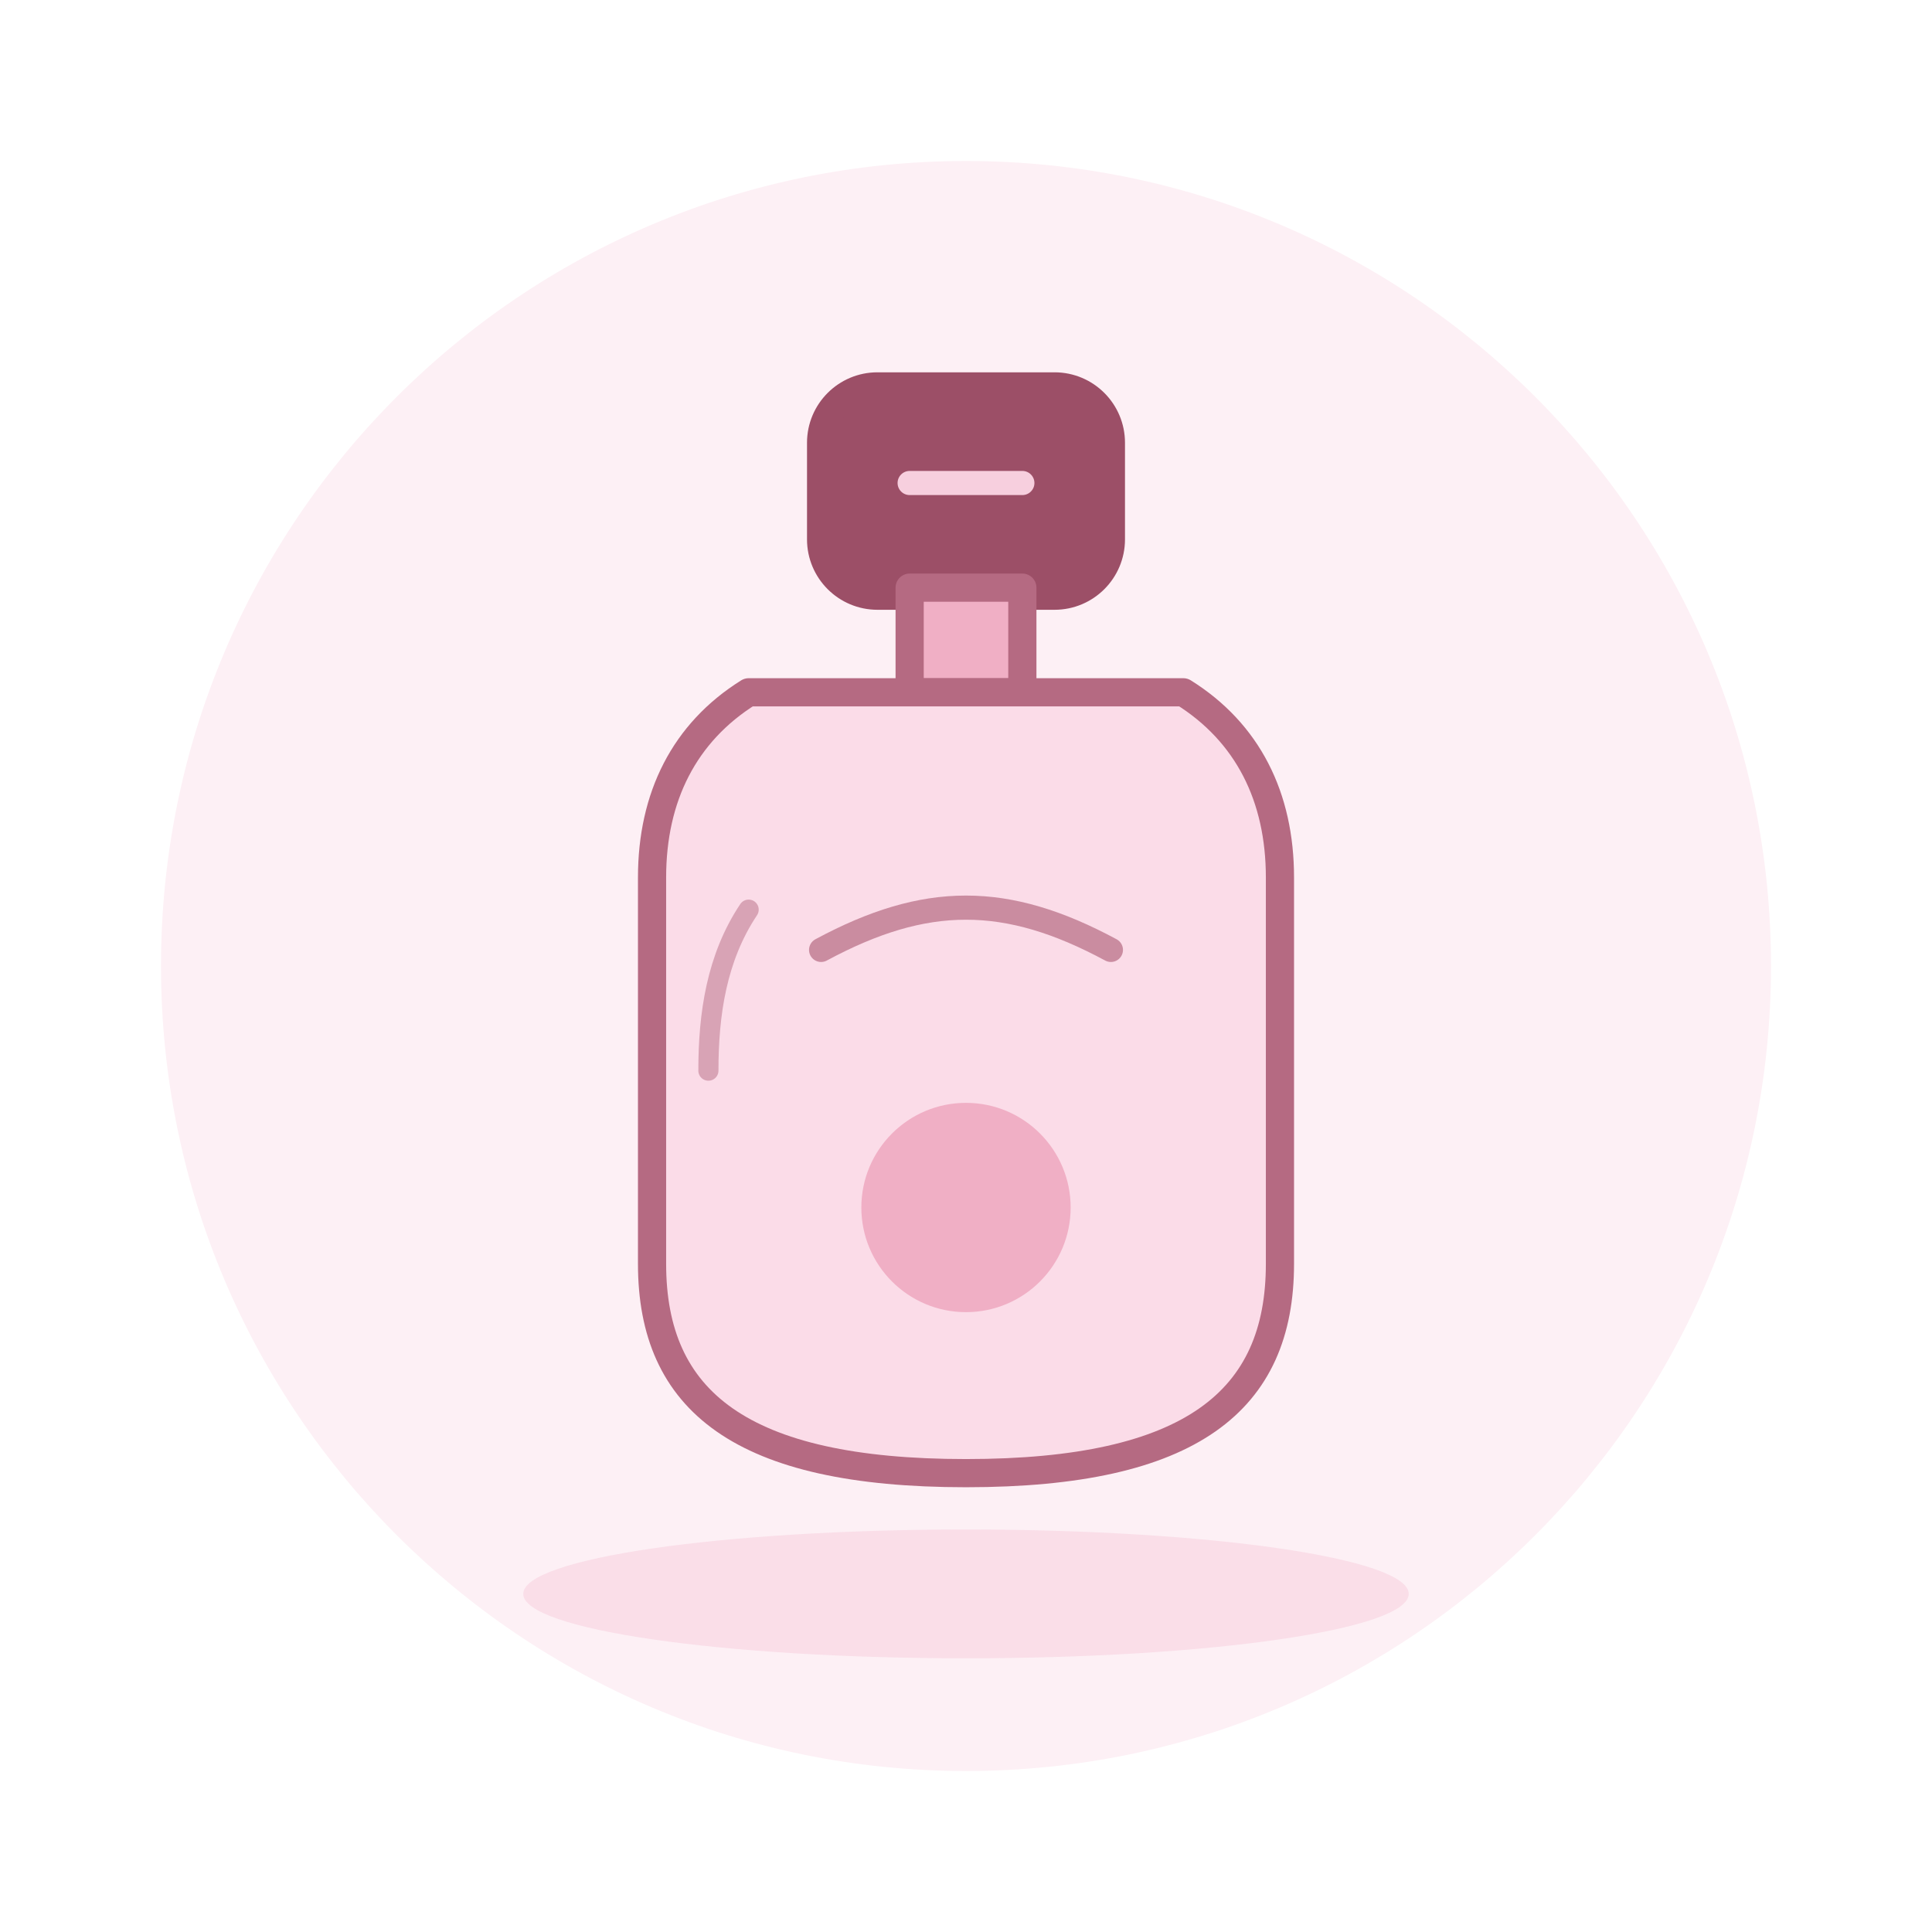
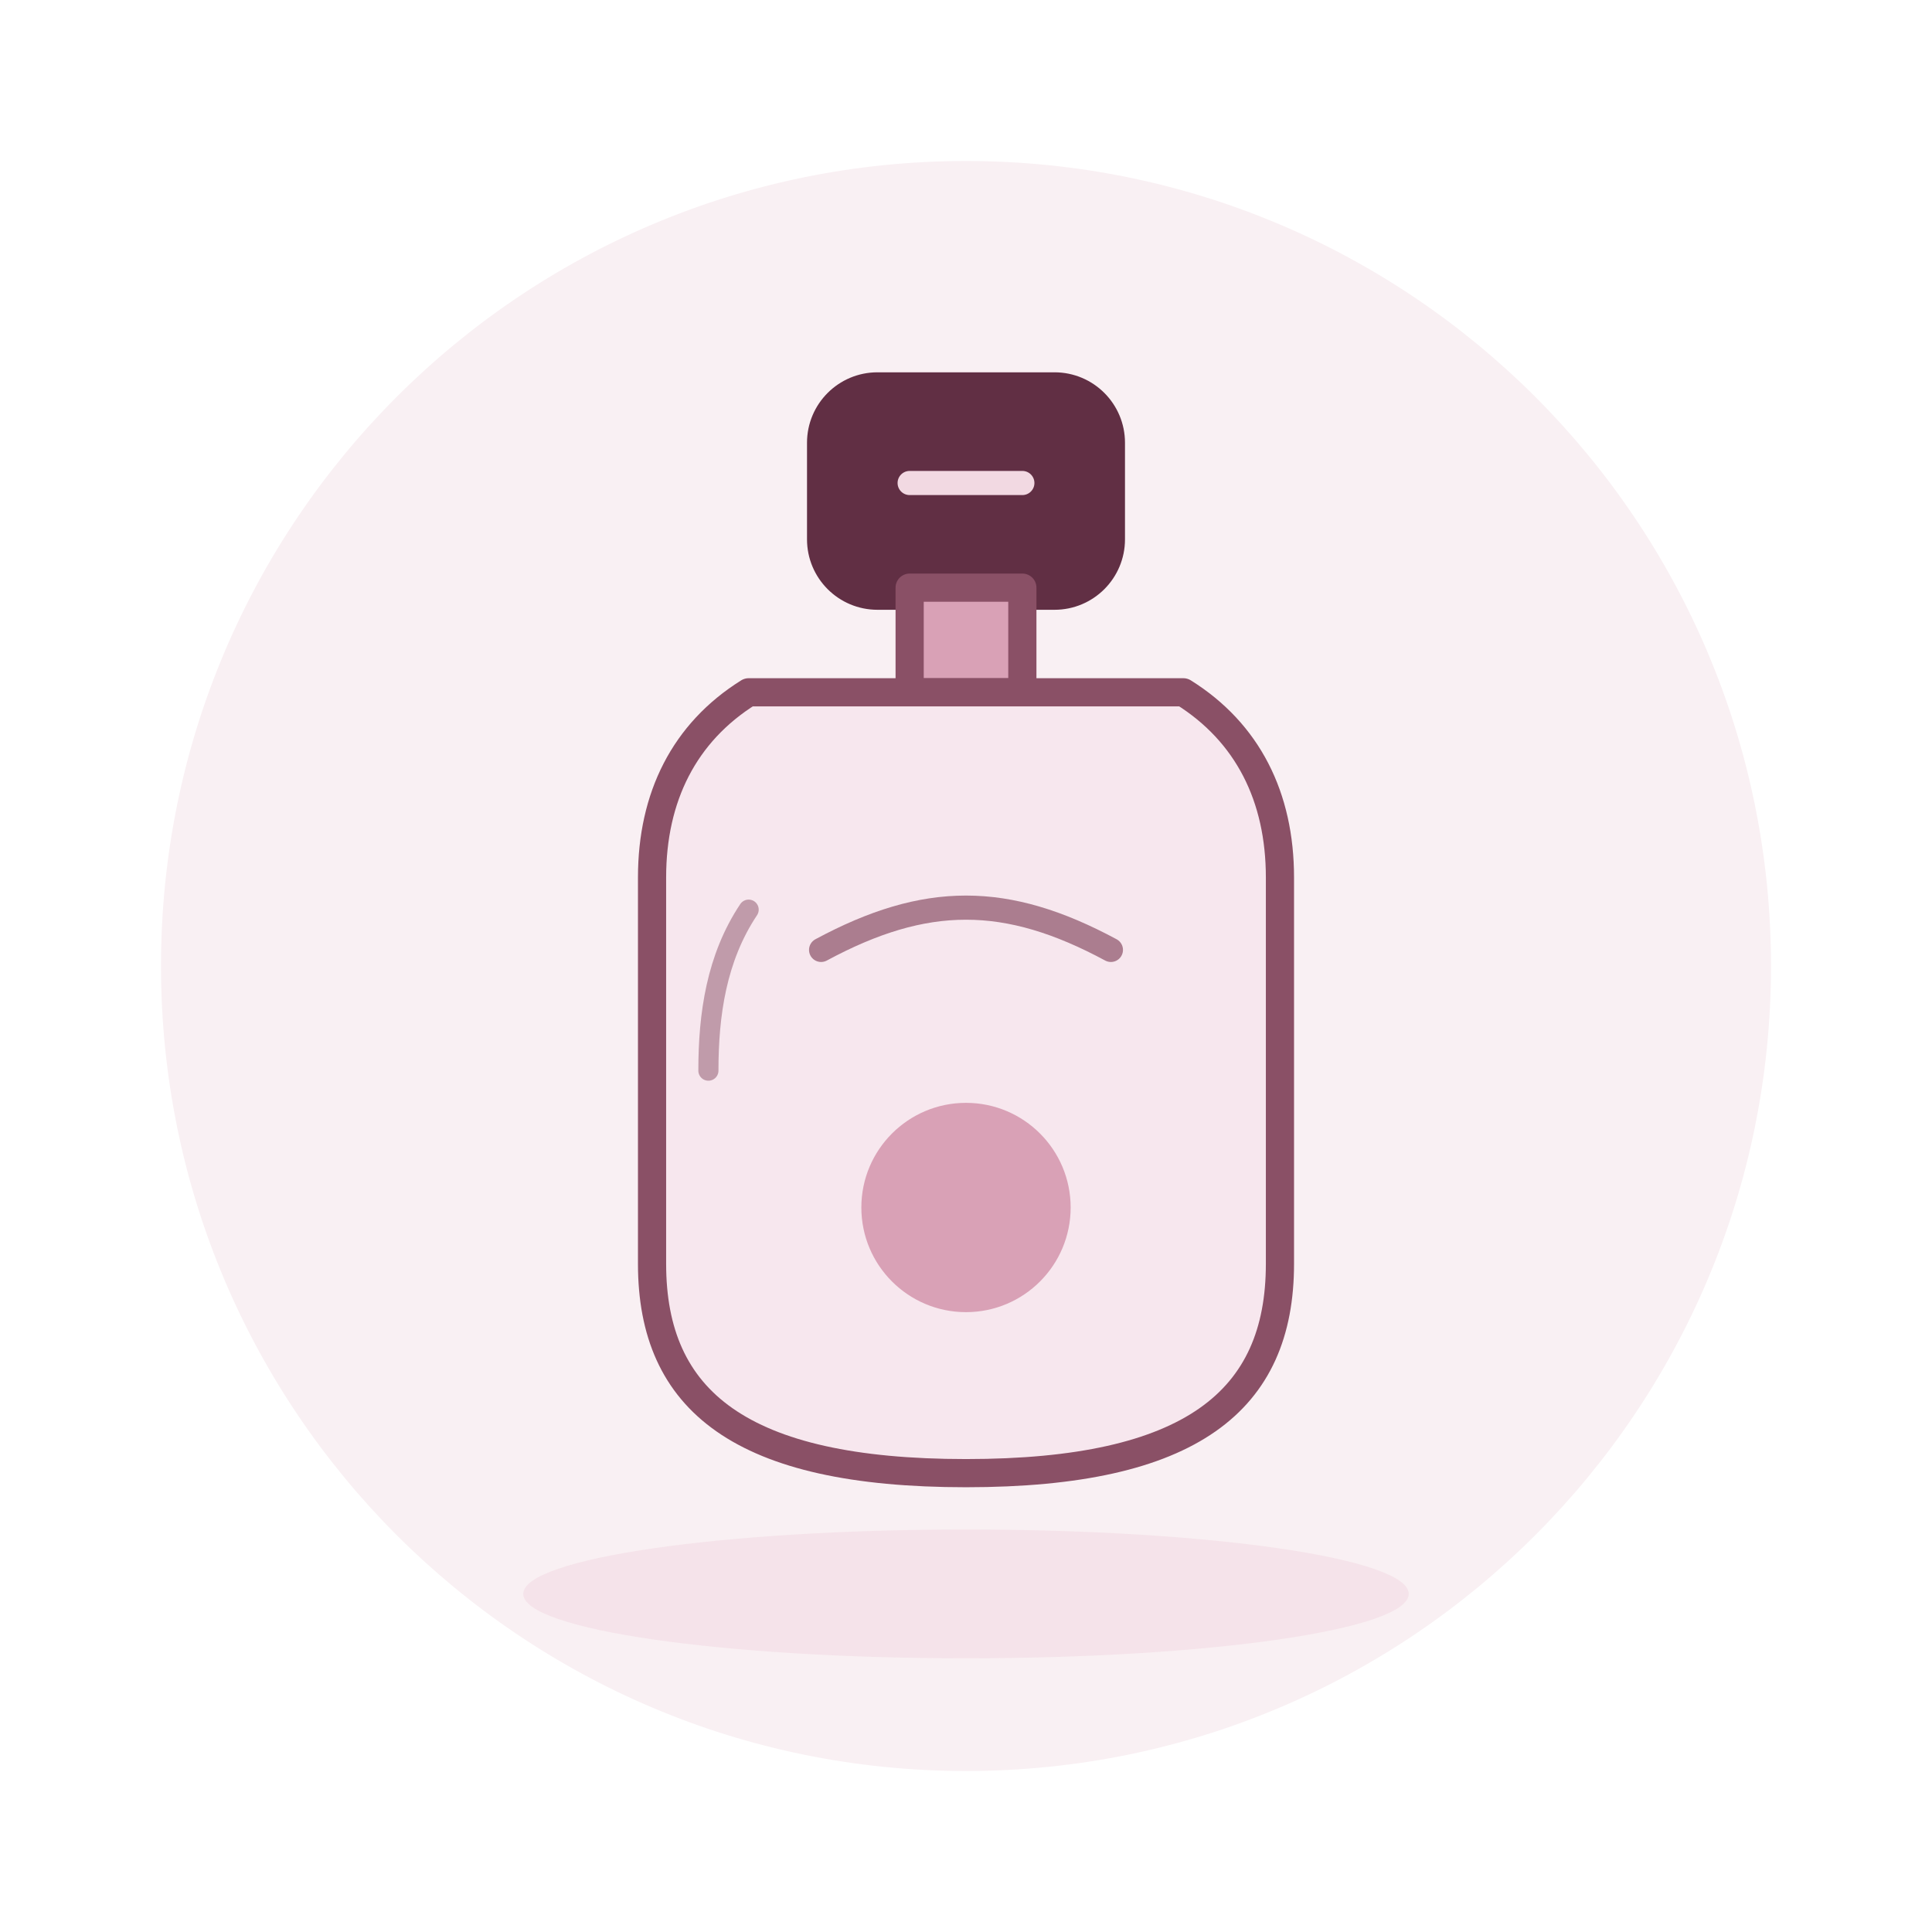
<svg xmlns="http://www.w3.org/2000/svg" viewBox="0 0 480 480">
-   <circle cx="240" cy="240" r="200" fill="#FDF0F5" />
-   <ellipse cx="240" cy="396" rx="110" ry="16" fill="#F7CFDE" opacity="0.55" />
-   <g stroke="#B56A82" stroke-width="7" stroke-linecap="round" stroke-linejoin="round">
-     <rect x="204" y="96" width="72" height="52" rx="14" fill="#9C4F67" stroke="#9C4F67" />
-     <rect x="226" y="146" width="28" height="26" fill="#F0AFC5" />
-     <path d="M226 120 h28" stroke-width="6" stroke="#F7CFDE" />
-     <path d="M186 172 c-16 10-24 26-24 46 v96 c0 34 22 52 78 52 s78-18 78-52 v-96 c0-20-8-36-24-46 Z" fill="#FBDCE8" />
+   <circle cx="240" cy="240" r="200" fill="#F9F0F3" />
+   <ellipse cx="240" cy="396" rx="110" ry="16" fill="#F2D9E2" opacity="0.55" />
+   <g stroke="#8A5066" stroke-width="7" stroke-linecap="round" stroke-linejoin="round">
+     <rect x="204" y="96" width="72" height="52" rx="14" fill="#612F44" stroke="#612F44" />
+     <rect x="226" y="146" width="28" height="26" fill="#D9A1B6" />
+     <path d="M226 120 h28" stroke-width="6" stroke="#F2D9E2" />
+     <path d="M186 172 c-16 10-24 26-24 46 v96 c0 34 22 52 78 52 s78-18 78-52 v-96 c0-20-8-36-24-46 Z" fill="#F7E7EE" />
    <path d="M204 236 c26-14 46-14 72 0" stroke-width="6" fill="none" opacity="0.7" />
-     <circle cx="240" cy="300" r="26" fill="#F0AFC5" stroke="none" />
+     <circle cx="240" cy="300" r="26" fill="#D9A1B6" stroke="none" />
    <path d="M186 226 c-8 12-10 26-10 40" stroke-width="5" fill="none" opacity="0.5" />
  </g>
</svg>
